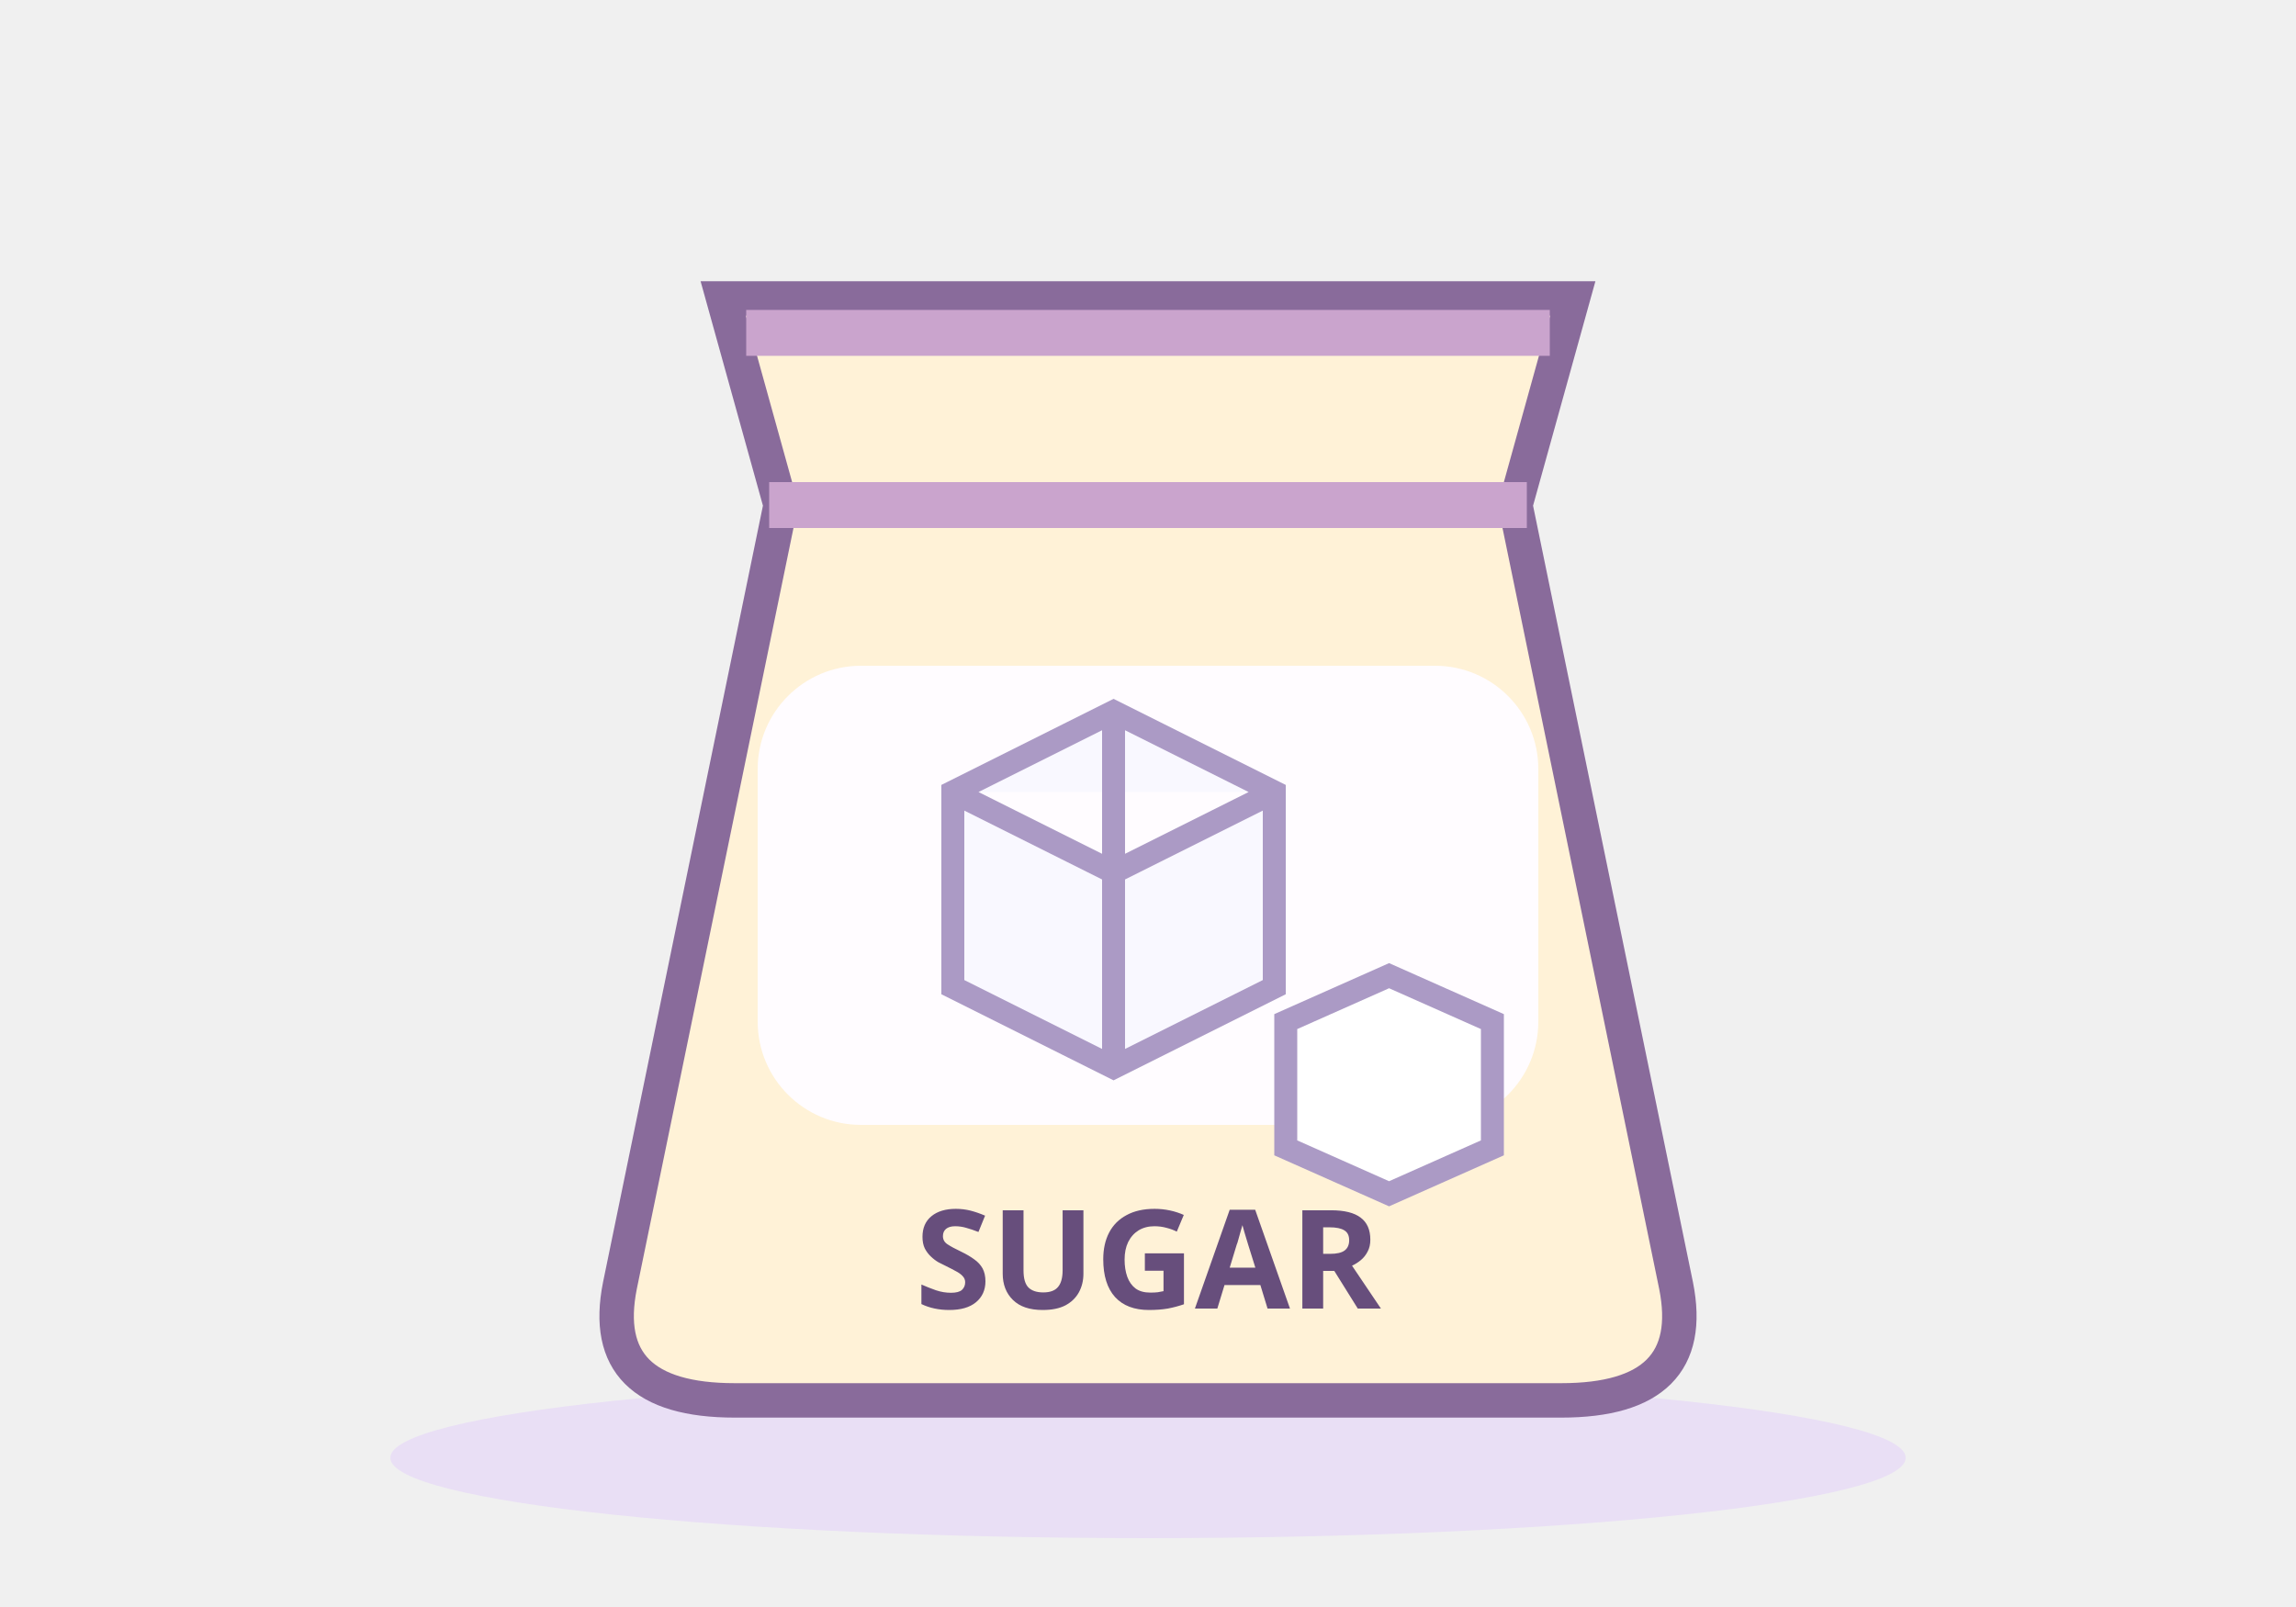
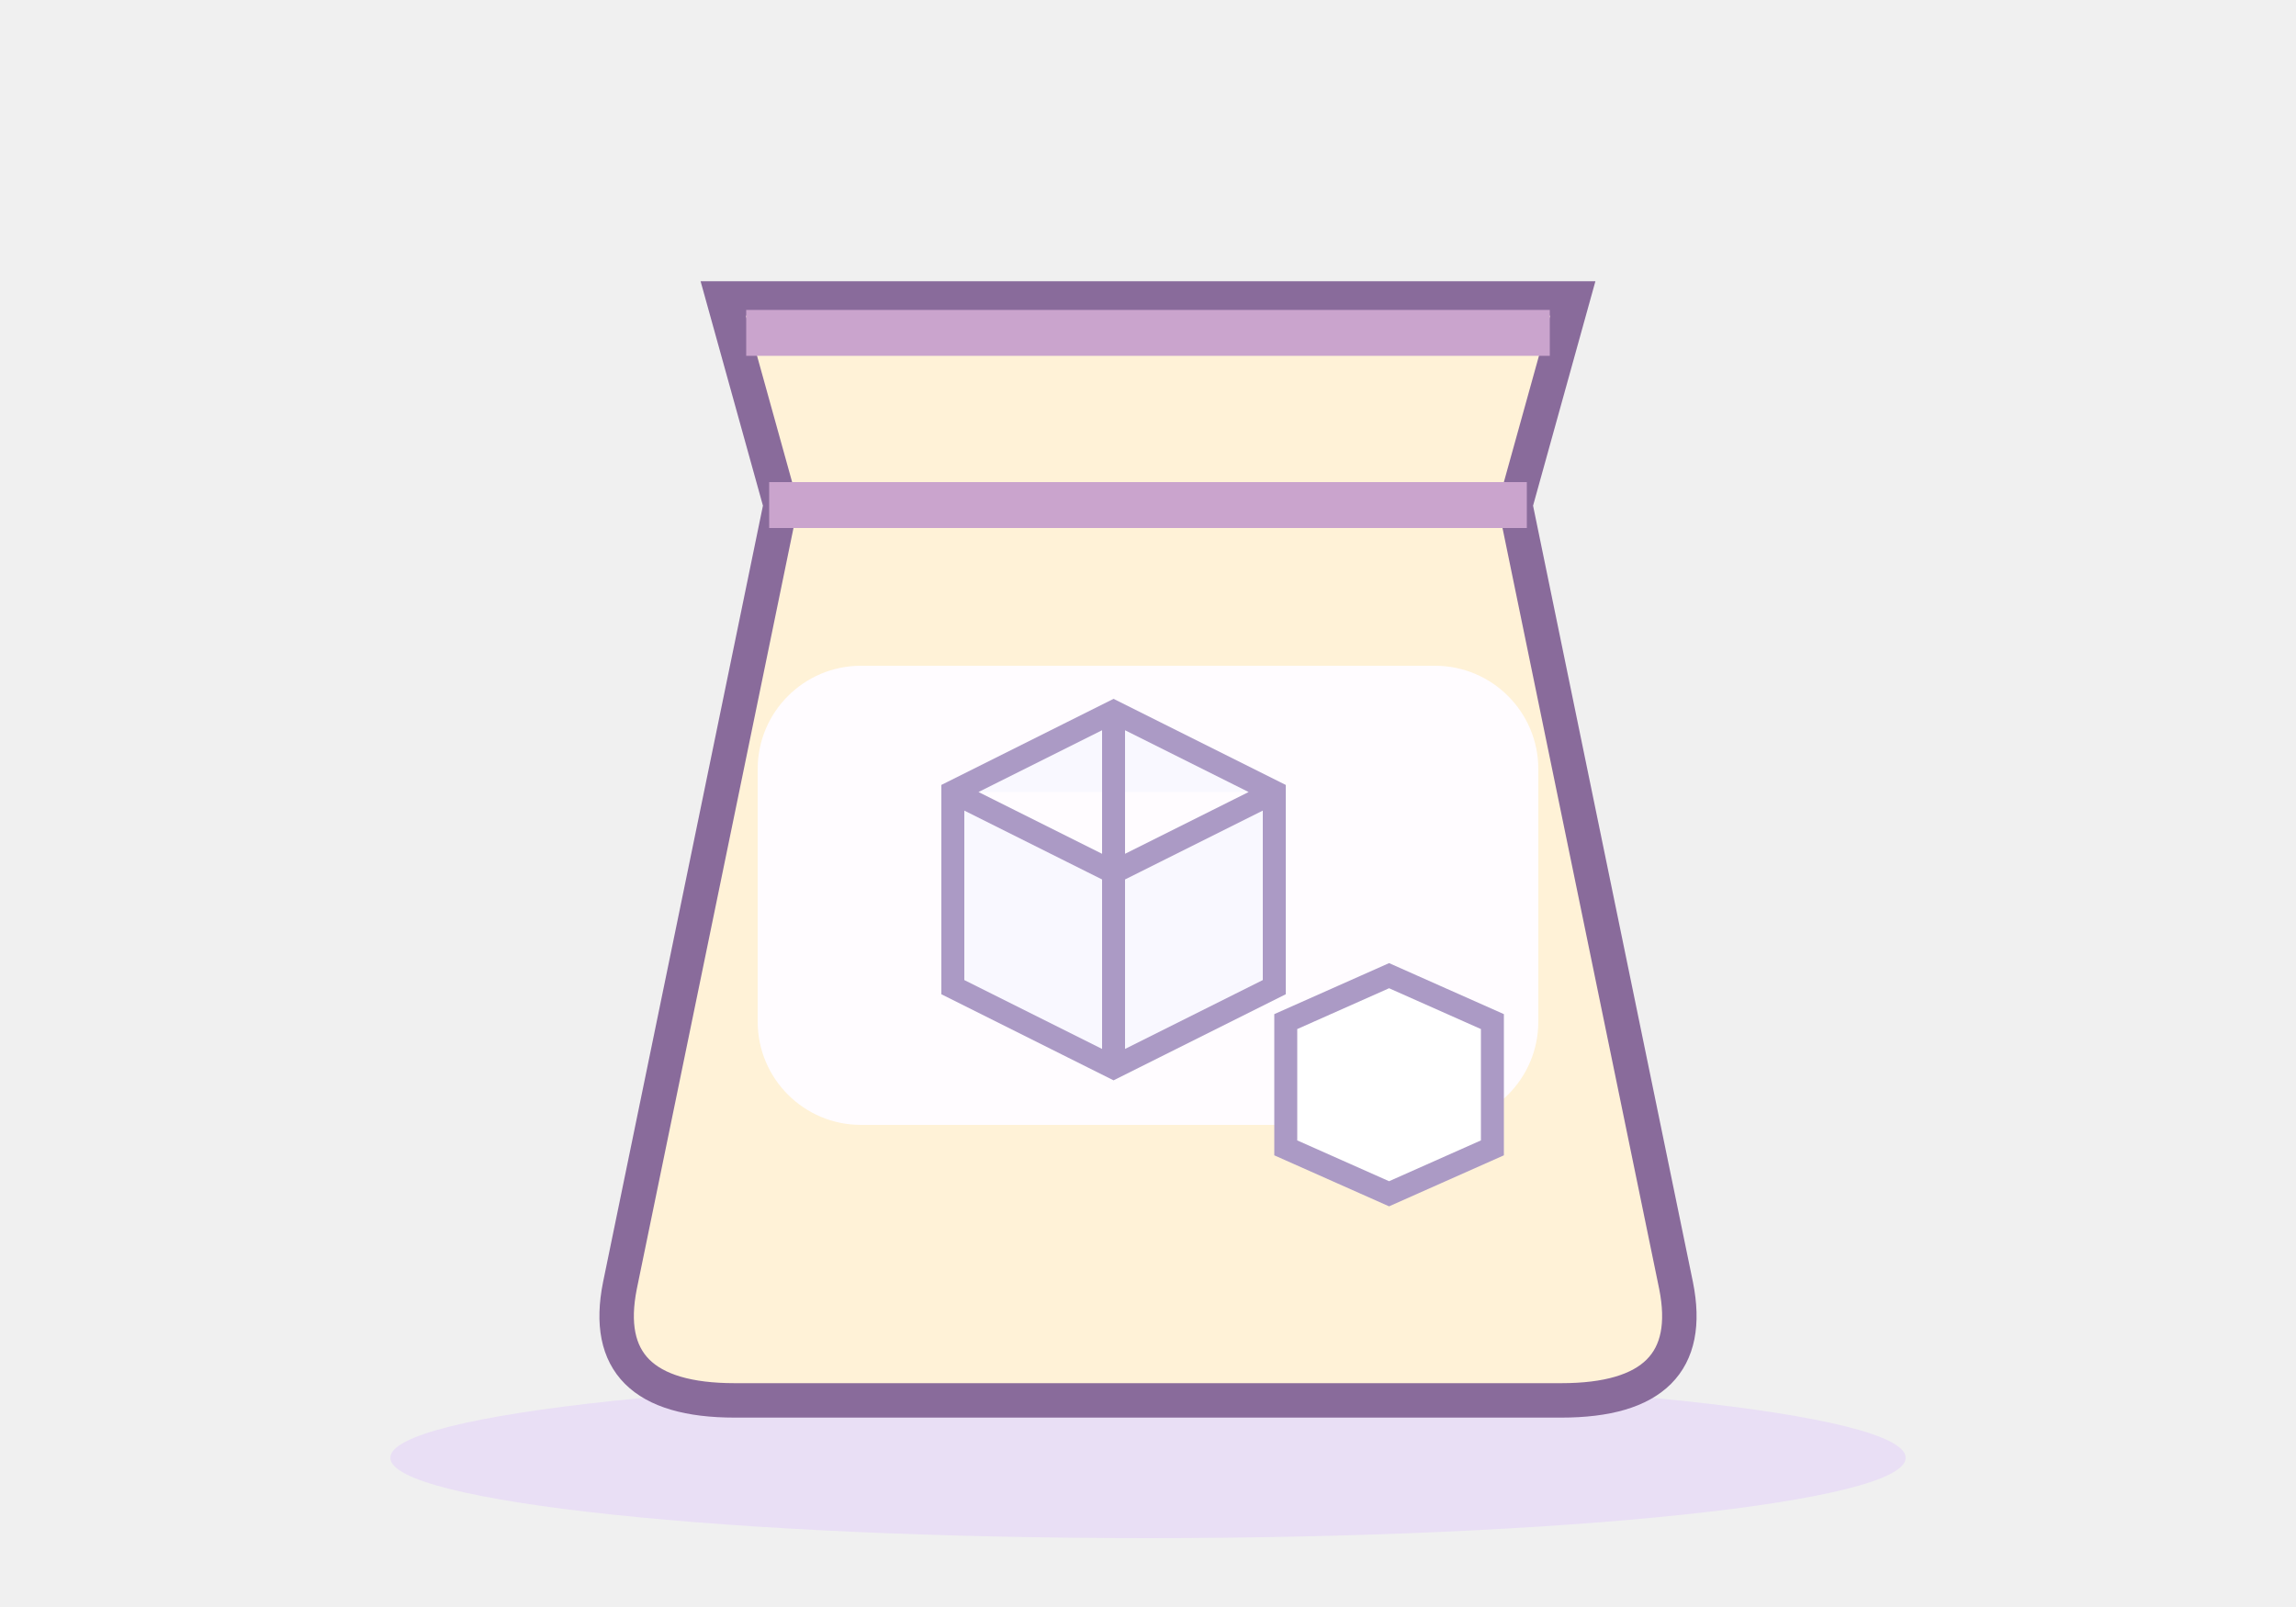
<svg xmlns="http://www.w3.org/2000/svg" viewBox="0 0 200 140" fill="none">
  <ellipse cx="100" cy="127" rx="66" ry="7" fill="#e9dff5" />
  <path d="M63 26h74l-5 18 14 68q2 10-10 10H64q-12 0-10-10l14-68Z" fill="#fff2d7" stroke="#896b9b" stroke-width="3" />
  <path d="M67 44h66M65 29h70" stroke="#caa4cd" stroke-width="4" />
  <rect x="66" y="58" width="68" height="40" rx="9" fill="#fffcff" />
  <path d="m83 69 14-7 14 7v17l-14 7-14-7Zm14-7v31m-14-24 14 7 14-7" fill="#f9f8ff" stroke="#ab9ac5" stroke-width="2" />
  <path d="m112 89 9-4 9 4v11l-9 4-9-4Z" fill="white" stroke="#ab9ac5" stroke-width="2" />
-   <text x="100" y="114" text-anchor="middle" fill="#674e7c" font-family="sans-serif" font-size="12" font-weight="bold">SUGAR</text>
</svg>
